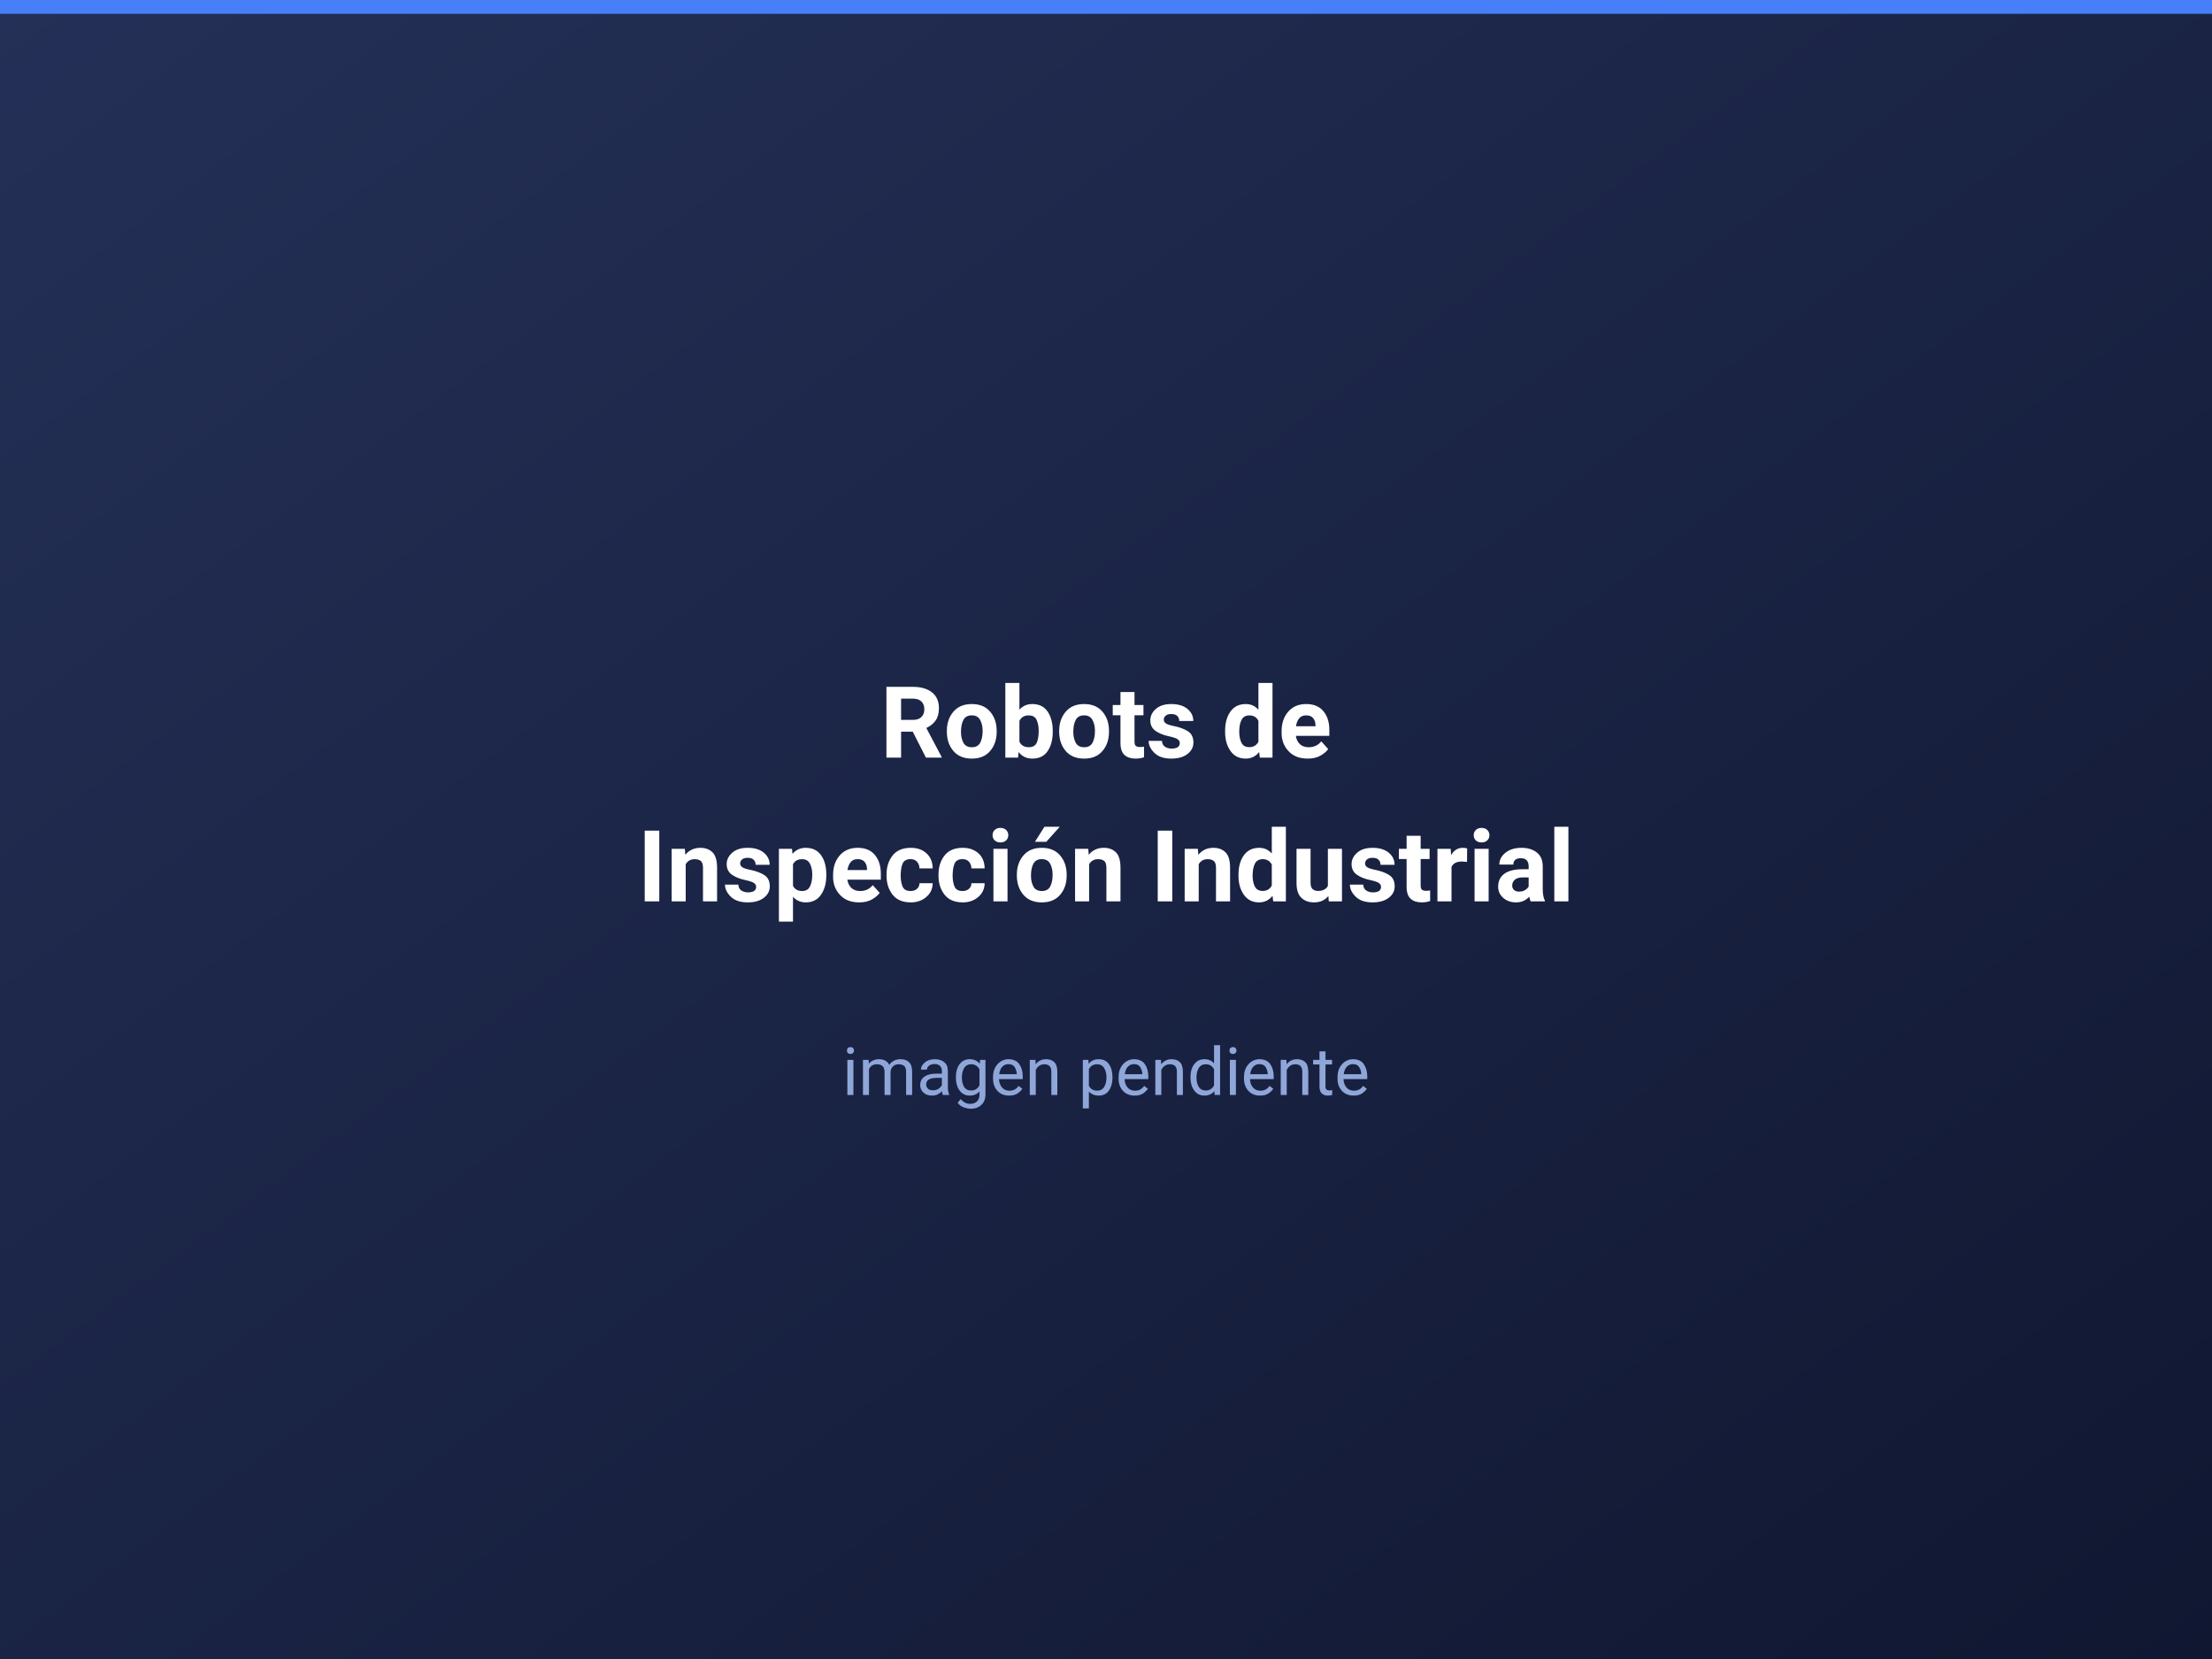
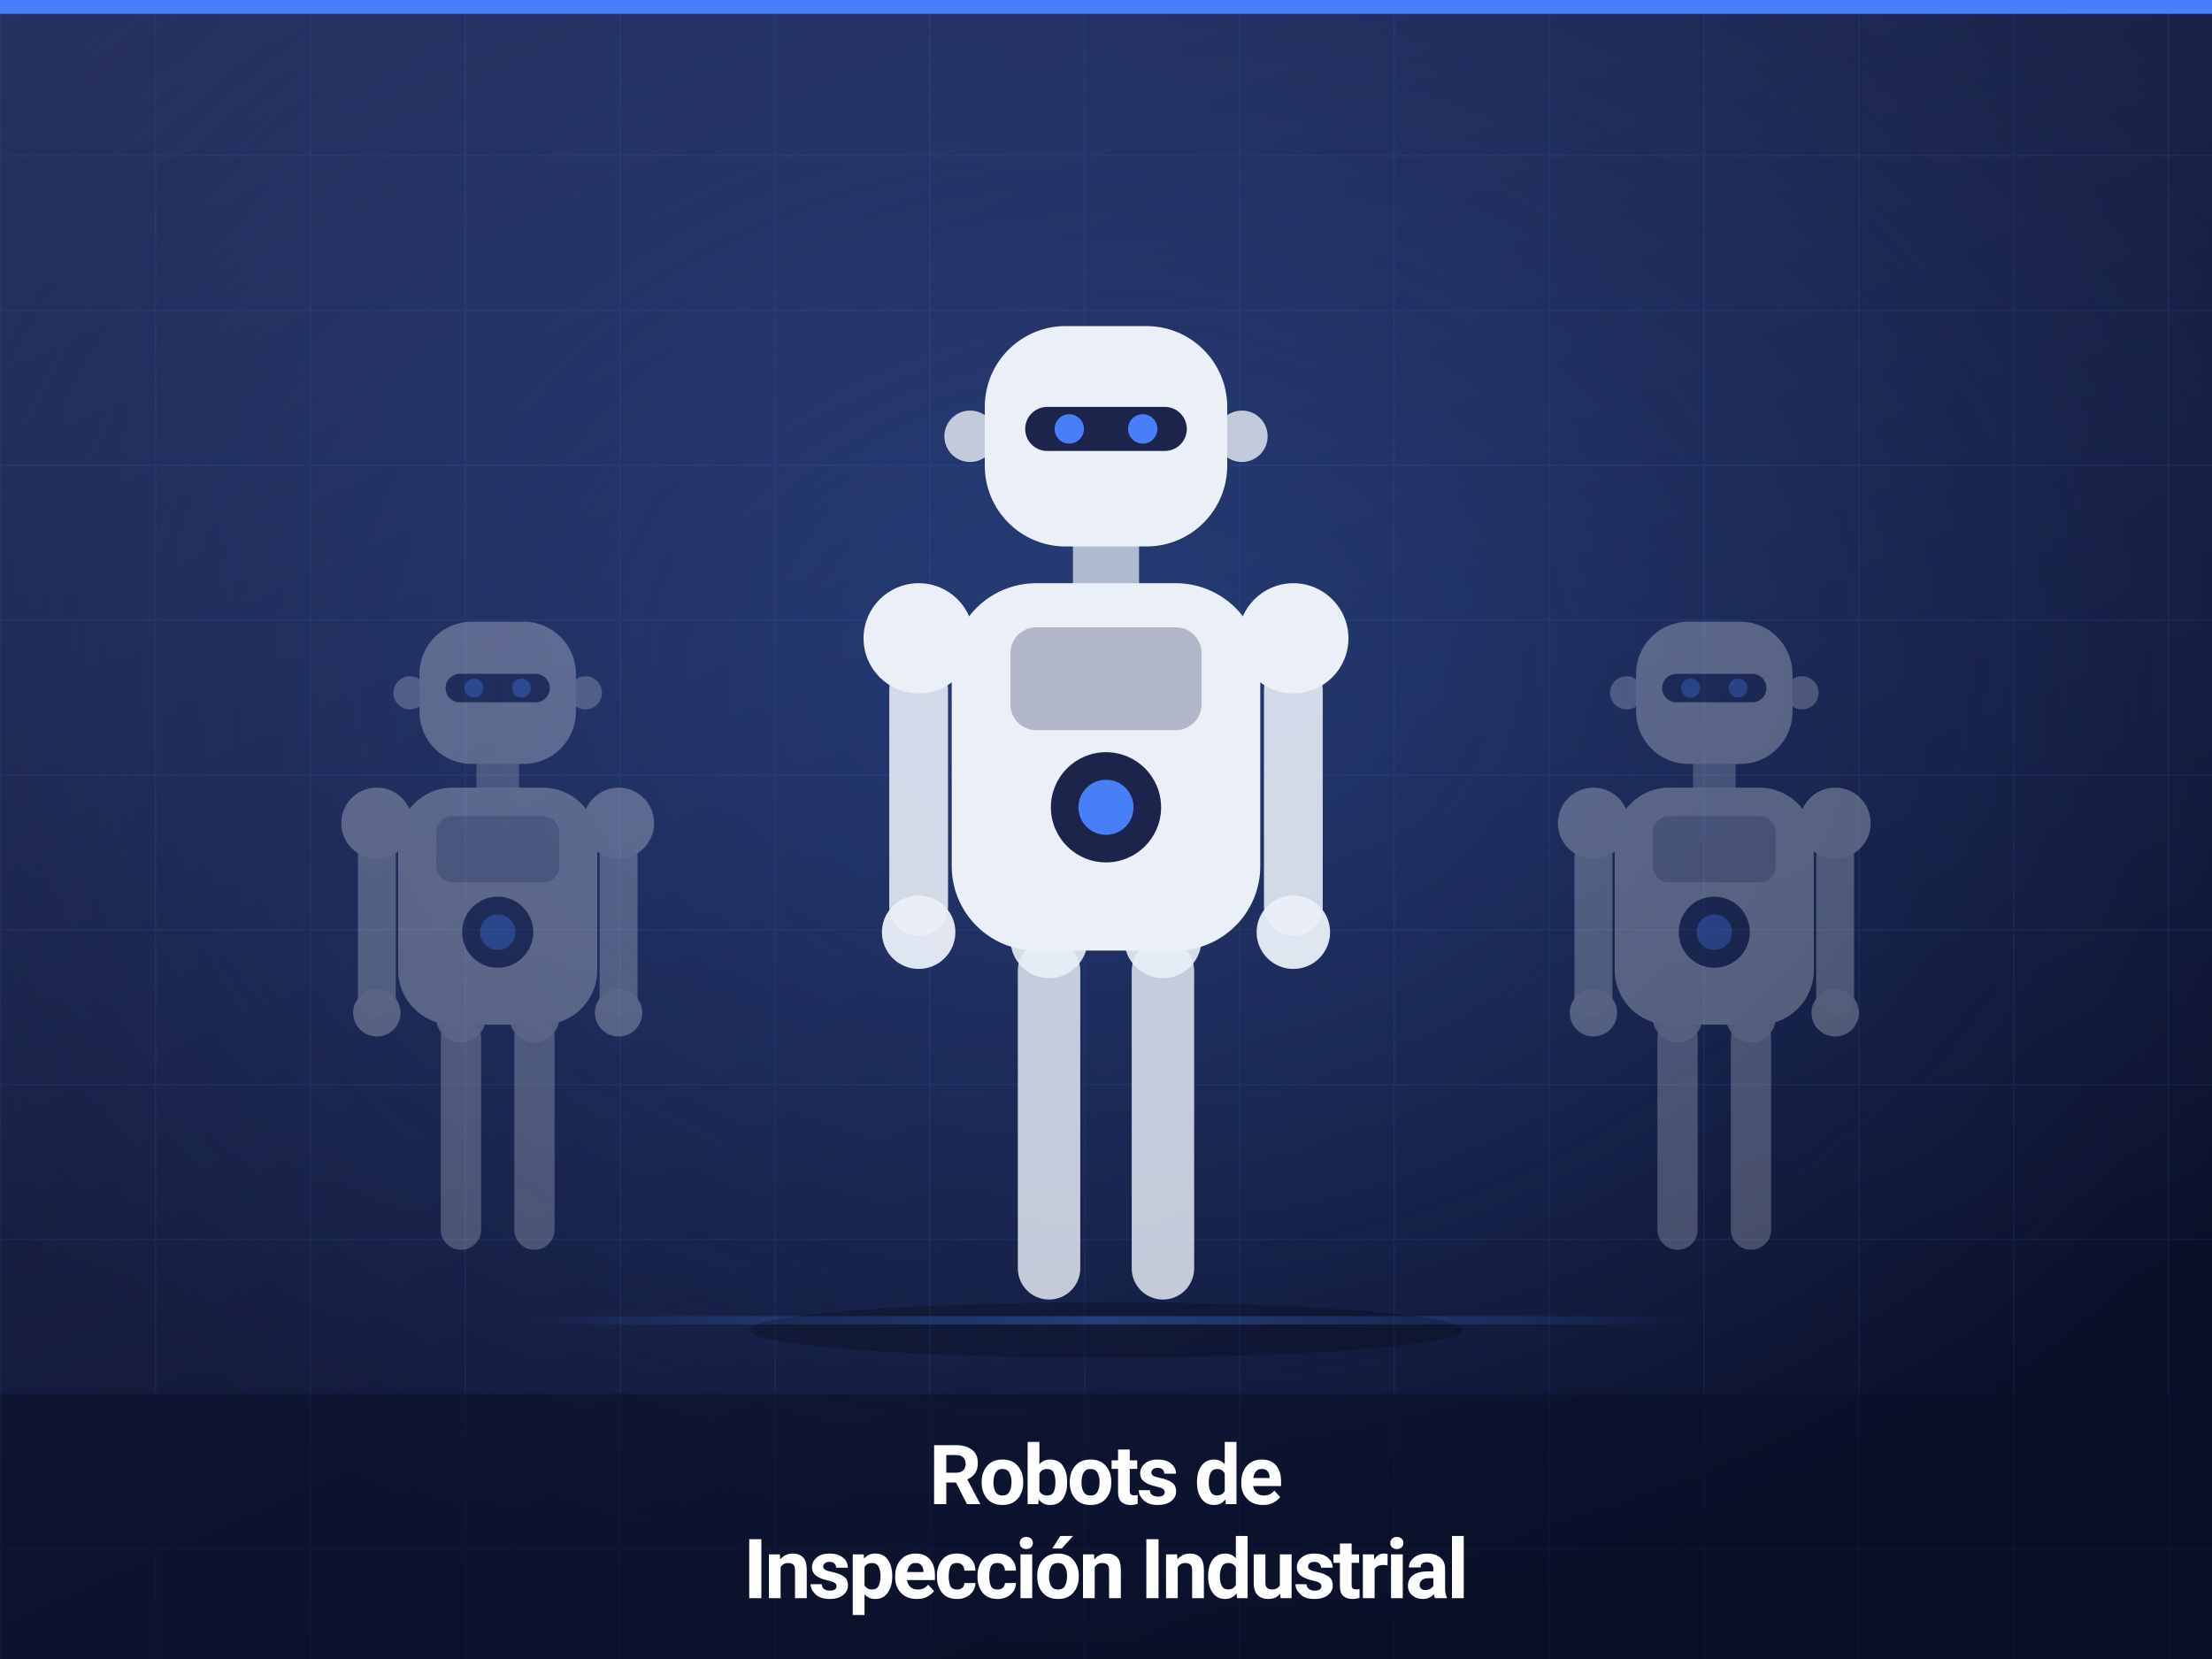
<svg xmlns="http://www.w3.org/2000/svg" viewBox="0 0 800 600" width="800" height="600">
  <defs>
-     <linearGradient id="g" x1="0" y1="0" x2="1" y2="1">
-       <stop offset="0" stop-color="#243057" />
-       <stop offset="1" stop-color="#101731" />
+     <linearGradient id="f" x1="0" y1="0" x2=".6" y2="1">
+       <stop offset="0" stop-color="#26315f" />
+       <stop offset="1" stop-color="#0b1029" />
+     </linearGradient>
+     <radialGradient id="halo" cx="50%" cy="40%" r="60%">
+       <stop offset="0" stop-color="#467ff7" stop-opacity=".28" />
+       <stop offset="1" stop-color="#467ff7" stop-opacity="0" />
+     </radialGradient>
+     <pattern id="rej" width="56" height="56" patternUnits="userSpaceOnUse">
+       <path d="M56 0H0V56" fill="none" stroke="#467ff7" stroke-opacity=".10" />
+     </pattern>
+     <linearGradient id="suelo" x1="0" y1="0" x2="1" y2="0">
+       <stop offset="0" stop-color="#467ff7" stop-opacity="0" />
+       <stop offset=".5" stop-color="#467ff7" stop-opacity=".5" />
+       <stop offset="1" stop-color="#467ff7" stop-opacity="0" />
    </linearGradient>
  </defs>
-   <rect width="800" height="600" fill="url(#g)" />
-   <rect width="800" height="5" fill="#467ff7" />
-   <g font-family="system-ui,-apple-system,Segoe UI,Roboto,sans-serif">
-     <text x="400" y="274" text-anchor="middle" font-size="36" font-weight="700" fill="#fff">Robots de</text>
-     <text x="400" y="326" text-anchor="middle" font-size="36" font-weight="700" fill="#fff">Inspección Industrial</text>
-     <text x="400" y="396" text-anchor="middle" font-size="24" fill="#8fa6d8">imagen pendiente</text>
+   <rect width="800" height="600" fill="url(#f)" />
+   <rect width="800" height="600" fill="url(#rej)" />
+   <rect width="800" height="600" fill="url(#halo)" />
+   <rect x="0" y="0" width="800" height="5" fill="#467ff7" />
+   <g opacity="0.3">
+     <rect x="159.429" y="368.0" width="14.571" height="84.0" rx="7.286" fill="#eaeff8" opacity=".82" />
+     <circle cx="166.714" cy="368.0" r="9.0" fill="#eaeff8" opacity=".9" />
+     <rect x="186.0" y="368.0" width="14.571" height="84.0" rx="7.286" fill="#eaeff8" opacity=".82" />
+     <circle cx="193.286" cy="368.0" r="9.0" fill="#eaeff8" opacity=".9" />
+     <rect x="144.0" y="284.857" width="72.0" height="85.714" rx="19.714" fill="#eaeff8" />
+     <rect x="157.714" y="295.143" width="44.571" height="24.0" rx="6.0" fill="#1c244b" opacity=".28" />
+     <circle cx="180" cy="337.143" r="12.857" fill="#1c244b" />
+     <circle cx="180" cy="337.143" r="6.429" fill="#467ff7" />
+     <circle cx="136.286" cy="297.714" r="12.857" fill="#eaeff8" />
+     <rect x="129.429" y="302.857" width="13.714" height="64.286" rx="6.857" fill="#eaeff8" opacity=".88" />
+     <circle cx="136.286" cy="366.286" r="8.571" fill="#eaeff8" opacity=".95" />
+     <circle cx="223.714" cy="297.714" r="12.857" fill="#eaeff8" />
+     <rect x="216.857" y="302.857" width="13.714" height="64.286" rx="6.857" fill="#eaeff8" opacity=".88" />
+     <circle cx="223.714" cy="366.286" r="8.571" fill="#eaeff8" opacity=".95" />
+     <rect x="172.286" y="274.571" width="15.429" height="12.0" fill="#eaeff8" opacity=".7" />
+     <rect x="151.714" y="224.857" width="56.571" height="51.429" rx="18.857" fill="#eaeff8" />
+     <rect x="161.143" y="243.714" width="37.714" height="10.286" rx="5.143" fill="#1c244b" />
+     <circle cx="171.429" cy="248.857" r="3.429" fill="#467ff7" />
+     <circle cx="188.571" cy="248.857" r="3.429" fill="#467ff7" />
+     <circle cx="148.286" cy="250.571" r="6.0" fill="#eaeff8" opacity=".8" />
+     <circle cx="211.714" cy="250.571" r="6.0" fill="#eaeff8" opacity=".8" />
  </g>
+   <g opacity="0.3">
+     <rect x="599.429" y="368.0" width="14.571" height="84.0" rx="7.286" fill="#eaeff8" opacity=".82" />
+     <circle cx="606.714" cy="368.0" r="9.0" fill="#eaeff8" opacity=".9" />
+     <rect x="626.0" y="368.0" width="14.571" height="84.0" rx="7.286" fill="#eaeff8" opacity=".82" />
+     <circle cx="633.286" cy="368.0" r="9.0" fill="#eaeff8" opacity=".9" />
+     <rect x="584.0" y="284.857" width="72.0" height="85.714" rx="19.714" fill="#eaeff8" />
+     <rect x="597.714" y="295.143" width="44.571" height="24.0" rx="6.0" fill="#1c244b" opacity=".28" />
+     <circle cx="620" cy="337.143" r="12.857" fill="#1c244b" />
+     <circle cx="620" cy="337.143" r="6.429" fill="#467ff7" />
+     <circle cx="576.286" cy="297.714" r="12.857" fill="#eaeff8" />
+     <rect x="569.429" y="302.857" width="13.714" height="64.286" rx="6.857" fill="#eaeff8" opacity=".88" />
+     <circle cx="576.286" cy="366.286" r="8.571" fill="#eaeff8" opacity=".95" />
+     <circle cx="663.714" cy="297.714" r="12.857" fill="#eaeff8" />
+     <rect x="656.857" y="302.857" width="13.714" height="64.286" rx="6.857" fill="#eaeff8" opacity=".88" />
+     <circle cx="663.714" cy="366.286" r="8.571" fill="#eaeff8" opacity=".95" />
+     <rect x="612.286" y="274.571" width="15.429" height="12.0" fill="#eaeff8" opacity=".7" />
+     <rect x="591.714" y="224.857" width="56.571" height="51.429" rx="18.857" fill="#eaeff8" />
+     <rect x="601.143" y="243.714" width="37.714" height="10.286" rx="5.143" fill="#1c244b" />
+     <circle cx="611.429" cy="248.857" r="3.429" fill="#467ff7" />
+     <circle cx="628.571" cy="248.857" r="3.429" fill="#467ff7" />
+     <circle cx="588.286" cy="250.571" r="6.0" fill="#eaeff8" opacity=".8" />
+     <circle cx="651.714" cy="250.571" r="6.0" fill="#eaeff8" opacity=".8" />
+   </g>
+   <rect x="185.0" y="476" width="430" height="3" fill="url(#suelo)" />
+   <ellipse cx="400" cy="481" rx="129.0" ry="10" fill="#000" opacity=".22" />
+   <g opacity="1.0">
+     <rect x="368.114" y="339.8" width="22.586" height="130.2" rx="11.293" fill="#eaeff8" opacity=".82" />
+     <circle cx="379.407" cy="339.8" r="13.95" fill="#eaeff8" opacity=".9" />
+     <rect x="409.3" y="339.8" width="22.586" height="130.2" rx="11.293" fill="#eaeff8" opacity=".82" />
+     <circle cx="420.593" cy="339.8" r="13.95" fill="#eaeff8" opacity=".9" />
+     <rect x="344.2" y="210.929" width="111.6" height="132.857" rx="30.557" fill="#eaeff8" />
+     <rect x="365.457" y="226.871" width="69.086" height="37.2" rx="9.3" fill="#1c244b" opacity=".28" />
+     <circle cx="400" cy="291.971" r="19.929" fill="#1c244b" />
+     <circle cx="400" cy="291.971" r="9.964" fill="#467ff7" />
+     <circle cx="332.243" cy="230.857" r="19.929" fill="#eaeff8" />
+     <rect x="321.614" y="238.829" width="21.257" height="99.643" rx="10.629" fill="#eaeff8" opacity=".88" />
+     <circle cx="332.243" cy="337.143" r="13.286" fill="#eaeff8" opacity=".95" />
+     <circle cx="467.757" cy="230.857" r="19.929" fill="#eaeff8" />
+     <rect x="457.129" y="238.829" width="21.257" height="99.643" rx="10.629" fill="#eaeff8" opacity=".88" />
+     <circle cx="467.757" cy="337.143" r="13.286" fill="#eaeff8" opacity=".95" />
+     <rect x="388.043" y="194.986" width="23.914" height="18.6" fill="#eaeff8" opacity=".7" />
+     <rect x="356.157" y="117.929" width="87.686" height="79.714" rx="29.229" fill="#eaeff8" />
+     <rect x="370.771" y="147.157" width="58.457" height="15.943" rx="7.971" fill="#1c244b" />
+     <circle cx="386.714" cy="155.129" r="5.314" fill="#467ff7" />
+     <circle cx="413.286" cy="155.129" r="5.314" fill="#467ff7" />
+     <circle cx="350.843" cy="157.786" r="9.3" fill="#eaeff8" opacity=".8" />
+     <circle cx="449.157" cy="157.786" r="9.3" fill="#eaeff8" opacity=".8" />
+   </g>
+   <rect x="0" y="504" width="800" height="96" fill="#0a0f26" opacity=".55" />
+   <text x="400.0" y="544" text-anchor="middle" font-family="system-ui,-apple-system,Segoe UI,Roboto,Helvetica,Arial,sans-serif" font-size="30" font-weight="700" fill="#ffffff" letter-spacing="-1">Robots de</text>
+   <text x="400.0" y="578" text-anchor="middle" font-family="system-ui,-apple-system,Segoe UI,Roboto,Helvetica,Arial,sans-serif" font-size="30" font-weight="700" fill="#ffffff" letter-spacing="-1">Inspección Industrial</text>
</svg>
